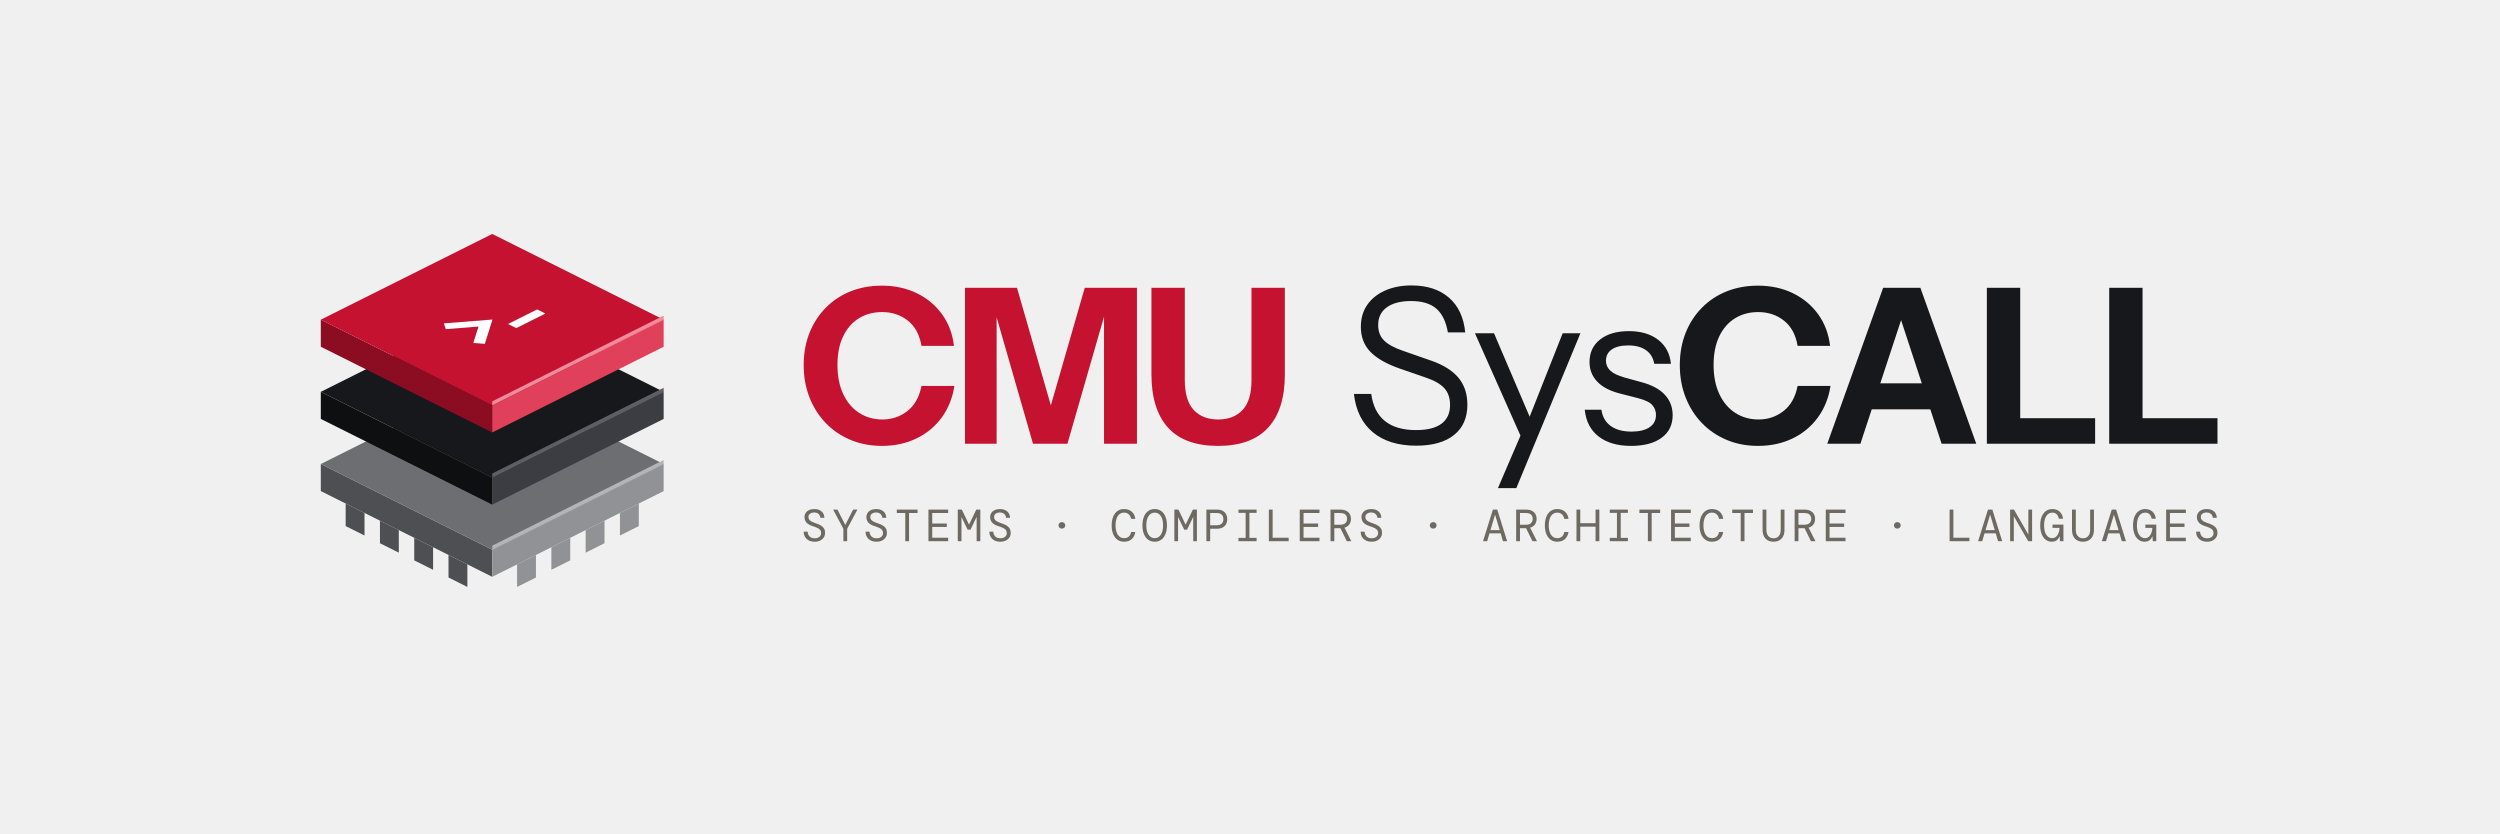
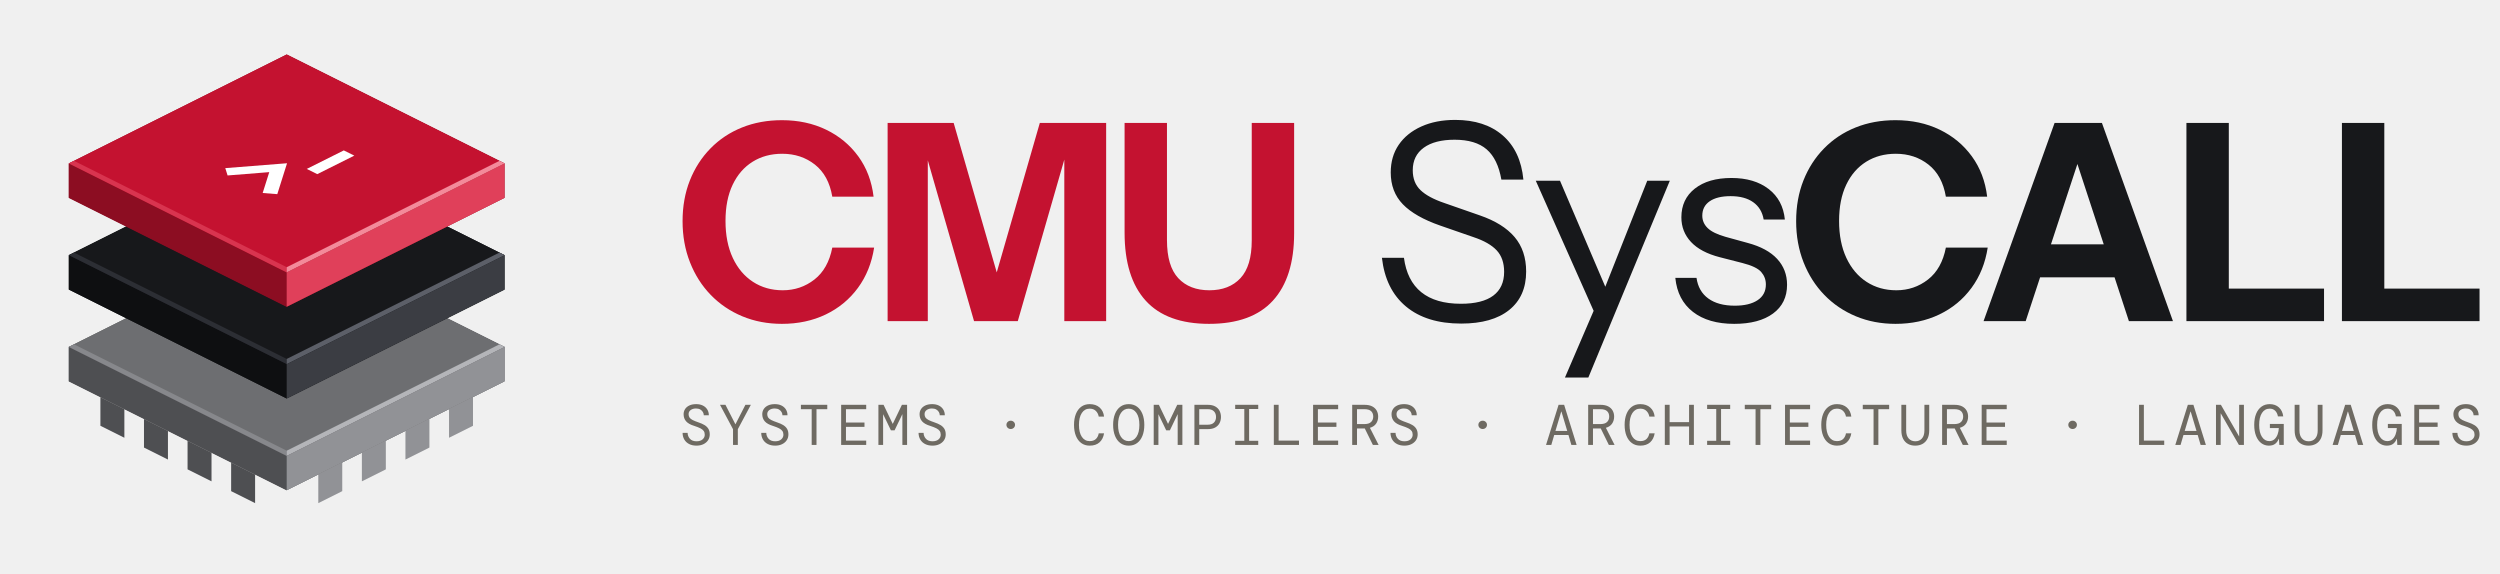
- <svg xmlns="http://www.w3.org/2000/svg" width="1500" height="500" viewBox="0 0 1500 500">
-   <g transform="translate(160.00 114.66) scale(1.0827)">
-     <g transform="translate(0 0) scale(2.5)">
-       <polygon points="17.51,69.255 21.69,71.345 21.69,76.345 17.51,74.255" fill="#4E4F52" />
-       <polygon points="82.49,69.255 78.31,71.345 78.31,76.345 82.49,74.255" fill="#919296" />
-       <polygon points="25.11,73.055 29.29,75.145 29.29,80.145 25.11,78.055" fill="#4E4F52" />
-       <polygon points="74.89,73.055 70.71,75.145 70.71,80.145 74.89,78.055" fill="#919296" />
-       <polygon points="32.71,76.855 36.89,78.945 36.89,83.945 32.71,81.855" fill="#4E4F52" />
-       <polygon points="67.29,76.855 63.11,78.945 63.11,83.945 67.29,81.855" fill="#919296" />
-       <polygon points="40.31,80.655 44.49,82.745 44.49,87.745 40.31,85.655" fill="#4E4F52" />
-       <polygon points="59.69,80.655 55.51,82.745 55.51,87.745 59.69,85.655" fill="#919296" />
-       <polygon points="12,60.5 50,79.5 50,85.5 12,66.5" fill="#4E4F52" />
-       <polygon points="88,60.5 50,79.5 50,85.5 88,66.5" fill="#919296" />
-       <polygon points="50,41.5 88,60.5 50,79.5 12,60.5" fill="#6D6E71" />
-       <polygon points="50,78.6 88,59.6 88,60.5 50,79.5" fill="#B4B5B9" />
-       <polygon points="12,44.5 50,63.5 50,69.5 12,50.5" fill="#0E0F11" />
-       <polygon points="88,44.5 50,63.5 50,69.5 88,50.5" fill="#3B3D43" />
-       <polygon points="50,25.5 88,44.5 50,63.5 12,44.5" fill="#17181B" />
-       <polygon points="50,62.6 88,43.6 88,44.5 50,63.5" fill="#5C5F68" />
-       <polygon points="12,28.5 50,47.5 50,53.5 12,34.5" fill="#8C0D22" />
-       <polygon points="88,28.5 50,47.5 50,53.5 88,34.5" fill="#E0405A" />
-       <polygon points="50,9.5 88,28.5 50,47.5 12,28.5" fill="#C41230" />
-       <polygon points="50,46.6 88,27.6 88,28.5 50,47.5" fill="#F38A9A" />
-       <g transform="translate(0 4.5)">
-         <polygon points="39.29,24.82 50.06,23.97 48.36,29.36 45.81,29.16 46.96,25.52 39.69,26.1" fill="#FFFFFF" />
-         <polygon points="53.5,24.96 59.96,21.73 61.79,22.64 55.33,25.87" fill="#FFFFFF" />
-       </g>
+ <svg xmlns="http://www.w3.org/2000/svg" width="1090" height="250" viewBox="0 0 1090 250">
+   <g transform="translate(0 0) scale(2.5)">
+     <polygon points="17.51,69.255 21.69,71.345 21.69,76.345 17.51,74.255" fill="#4E4F52" />
+     <polygon points="82.49,69.255 78.31,71.345 78.31,76.345 82.49,74.255" fill="#919296" />
+     <polygon points="25.11,73.055 29.29,75.145 29.29,80.145 25.11,78.055" fill="#4E4F52" />
+     <polygon points="74.89,73.055 70.71,75.145 70.71,80.145 74.89,78.055" fill="#919296" />
+     <polygon points="32.71,76.855 36.89,78.945 36.89,83.945 32.71,81.855" fill="#4E4F52" />
+     <polygon points="67.29,76.855 63.11,78.945 63.11,83.945 67.29,81.855" fill="#919296" />
+     <polygon points="40.31,80.655 44.49,82.745 44.49,87.745 40.31,85.655" fill="#4E4F52" />
+     <polygon points="59.69,80.655 55.51,82.745 55.51,87.745 59.69,85.655" fill="#919296" />
+     <polygon points="12,60.5 50,41.5 88,60.5 88,66.5 50,85.5 12,66.5" fill="#4E4F52" />
+     <polygon points="12,60.5 50,79.5 50,85.5 12,66.5" fill="#4E4F52" />
+     <polygon points="88,60.5 50,79.5 50,85.5 88,66.5" fill="#919296" />
+     <polygon points="50,41.5 88,60.5 50,79.5 12,60.5" fill="#6D6E71" />
+     <polygon points="50,78.6 12.9,60.05 12,60.5 50,79.5" fill="#87888C" />
+     <polygon points="50,78.6 87.1,60.05 88,60.5 50,79.5" fill="#B4B5B9" />
+     <polygon points="12,44.5 50,25.5 88,44.5 88,50.5 50,69.5 12,50.5" fill="#0E0F11" />
+     <polygon points="12,44.5 50,63.5 50,69.5 12,50.5" fill="#0E0F11" />
+     <polygon points="88,44.5 50,63.5 50,69.5 88,50.5" fill="#3B3D43" />
+     <polygon points="50,25.5 88,44.5 50,63.5 12,44.5" fill="#17181B" />
+     <polygon points="50,62.6 12.9,44.05 12,44.5 50,63.5" fill="#2C2E34" />
+     <polygon points="50,62.6 87.1,44.05 88,44.5 50,63.5" fill="#5C5F68" />
+     <polygon points="12,28.5 50,9.5 88,28.5 88,34.5 50,53.5 12,34.5" fill="#8C0D22" />
+     <polygon points="12,28.5 50,47.5 50,53.5 12,34.5" fill="#8C0D22" />
+     <polygon points="88,28.5 50,47.5 50,53.5 88,34.5" fill="#E0405A" />
+     <polygon points="50,9.5 88,28.5 50,47.5 12,28.5" fill="#C41230" />
+     <polygon points="50,46.6 12.9,28.05 12,28.5 50,47.5" fill="#D8344F" />
+     <polygon points="50,46.6 87.1,28.05 88,28.5 50,47.5" fill="#F38A9A" />
+     <g transform="translate(0 4.5)">
+       <polygon points="39.29,24.82 50.06,23.97 48.36,29.36 45.81,29.16 46.96,25.52 39.69,26.1" fill="#FFFFFF" />
+       <polygon points="53.5,24.96 59.96,21.73 61.79,22.64 55.33,25.87" fill="#FFFFFF" />
    </g>
-     <path fill="#C41230" d="M340.92 141.2Q331.56 141.2 323.64 137.9Q315.72 134.6 309.9 128.6Q304.08 122.6 300.84 114.38Q297.6 106.16 297.6 96.44Q297.6 86.72 300.78 78.68Q303.96 70.64 309.78 64.7Q315.6 58.76 323.52 55.58Q331.44 52.4 340.92 52.4Q351.6 52.4 360.18 56.54Q368.76 60.68 374.22 68.18Q379.68 75.68 380.88 85.76H362.88Q361.32 76.52 355.32 71.78Q349.32 67.04 341.04 67.04Q333.72 67.04 328.14 70.52Q322.56 74.0 319.44 80.54Q316.32 87.08 316.32 96.32Q316.32 105.68 319.5 112.46Q322.68 119.24 328.32 122.9Q333.96 126.56 341.28 126.56Q349.08 126.56 355.08 121.88Q361.08 117.2 362.88 107.96H381.12Q379.56 118.04 374.04 125.54Q368.52 133.04 360.0 137.12Q351.48 141.2 340.92 141.2Z M387.0 140.0V53.6H415.8L439.8 136.88H429.36L453.36 53.6H482.28V140.0H464.04V58.76H467.16L443.76 140.0H424.68L401.52 59.48H404.52V140.0Z M527.16 141.2Q508.68 141.2 499.5 131.06Q490.32 120.92 490.32 101.48V53.6H508.8V104.72Q508.8 116.0 513.72 121.28Q518.64 126.56 527.28 126.56Q535.92 126.56 540.84 121.28Q545.76 116.0 545.76 104.84V53.6H564.24V101.72Q564.24 120.92 555.0 131.06Q545.76 141.2 527.16 141.2Z" />
-     <path fill="#17181B" d="M637.08 141.08Q621.96 141.08 613.02 133.64Q604.08 126.2 602.52 112.4H612.12Q613.44 122.36 619.68 127.4Q625.92 132.44 636.96 132.44Q646.32 132.44 651.06 128.9Q655.8 125.36 655.8 118.52Q655.8 112.64 652.56 109.16Q649.32 105.68 642.48 103.4L627.96 98.36Q616.92 94.52 611.64 89.06Q606.36 83.6 606.36 75.2Q606.36 68.24 609.84 63.14Q613.32 58.04 619.68 55.16Q626.04 52.28 634.44 52.28Q647.4 52.28 655.2 59.06Q663.0 65.84 664.2 78.32H654.6Q653.04 69.32 648.18 65.12Q643.32 60.92 634.2 60.92Q625.56 60.92 620.76 64.4Q615.96 67.88 615.96 74.24Q615.96 79.64 619.32 82.88Q622.68 86.12 629.76 88.52L645.24 93.92Q655.32 97.4 660.36 103.34Q665.4 109.28 665.4 118.4Q665.4 129.2 658.02 135.14Q650.64 141.08 637.08 141.08Z M682.32 164.6 696.0 132.8 698.16 129.44 718.2 78.8H728.04L692.52 164.6ZM697.08 140.6 669.6 78.8H680.16L703.8 134.12Z M756.12 141.2Q744.84 141.2 738.12 135.98Q731.4 130.76 730.44 121.16H739.68Q740.52 127.04 744.84 130.16Q749.16 133.28 756.36 133.28Q762.72 133.28 766.32 130.88Q769.92 128.48 769.92 124.04Q769.92 120.92 767.88 118.58Q765.84 116.24 759.72 114.68L749.88 112.16Q741.48 110.0 737.28 105.5Q733.08 101.0 733.08 94.76Q733.08 86.84 738.96 82.22Q744.84 77.6 754.92 77.6Q764.88 77.6 771.12 82.4Q777.36 87.2 778.2 95.72H768.96Q768.12 90.8 764.4 88.16Q760.68 85.52 754.56 85.52Q748.68 85.52 745.44 87.74Q742.2 89.96 742.2 94.04Q742.2 97.16 744.54 99.44Q746.88 101.72 752.4 103.28L762.0 105.92Q770.52 108.2 774.84 112.88Q779.16 117.56 779.16 124.16Q779.16 132.2 773.04 136.7Q766.92 141.2 756.12 141.2Z" />
-     <path fill="#17181B" d="M826.44 141.2Q817.08 141.2 809.16 137.9Q801.24 134.6 795.42 128.6Q789.6 122.6 786.36 114.38Q783.12 106.16 783.12 96.44Q783.12 86.72 786.3 78.68Q789.48 70.64 795.3 64.7Q801.12 58.76 809.04 55.58Q816.96 52.4 826.44 52.4Q837.12 52.4 845.7 56.54Q854.28 60.68 859.74 68.18Q865.2 75.68 866.4 85.76H848.4Q846.84 76.52 840.84 71.78Q834.84 67.04 826.56 67.04Q819.24 67.04 813.66 70.52Q808.08 74.0 804.96 80.54Q801.84 87.08 801.84 96.32Q801.84 105.68 805.02 112.46Q808.2 119.24 813.84 122.9Q819.48 126.56 826.8 126.56Q834.6 126.56 840.6 121.88Q846.6 117.2 848.4 107.96H866.64Q865.08 118.04 859.56 125.54Q854.04 133.04 845.52 137.12Q837.0 141.2 826.44 141.2Z M864.84 140.0 895.8 53.6H911.64L883.2 140.0ZM928.2 140.0 899.88 53.6H916.44L947.4 140.0ZM881.16 106.52H929.64V120.92H881.16Z M953.28 140.0V53.6H971.76V140.0ZM961.92 140.0V125.84H1013.28V140.0Z M1021.08 140.0V53.6H1039.56V140.0ZM1029.72 140.0V125.84H1081.08V140.0Z" />
-     <path fill="#6E6A62" d="M303.675 194.3Q301.825 194.3 300.462 193.6Q299.1 192.9 298.363 191.65Q297.625 190.4 297.6 188.725H299.8Q299.825 190.225 300.812 191.312Q301.8 192.4 303.675 192.4Q305.4 192.4 306.337 191.562Q307.275 190.725 307.275 189.55Q307.275 188.575 306.825 187.912Q306.375 187.25 305.363 186.738Q304.35 186.225 302.65 185.675Q300.25 184.95 299.15 183.7Q298.05 182.45 298.05 180.6Q298.05 179.35 298.7 178.35Q299.35 177.35 300.575 176.775Q301.8 176.2 303.55 176.2Q305.2 176.2 306.438 176.812Q307.675 177.425 308.363 178.525Q309.05 179.625 309.05 181.05H306.85Q306.85 180.35 306.475 179.675Q306.1 179.0 305.35 178.55Q304.6 178.1 303.45 178.1Q302.075 178.1 301.15 178.762Q300.225 179.425 300.225 180.575Q300.225 181.45 300.638 182.05Q301.05 182.65 302.0 183.137Q302.95 183.625 304.575 184.175Q306.1 184.675 307.188 185.338Q308.275 186.0 308.862 186.975Q309.45 187.95 309.45 189.4Q309.45 190.825 308.725 191.925Q308.0 193.025 306.7 193.663Q305.4 194.3 303.675 194.3Z M319.597 194.0V187.125L313.922 176.5H316.297L320.647 185.0L324.997 176.5H327.372L321.697 187.125V194.0Z M337.97 194.3Q336.12 194.3 334.757 193.6Q333.395 192.9 332.657 191.65Q331.92 190.4 331.895 188.725H334.095Q334.12 190.225 335.107 191.312Q336.095 192.4 337.97 192.4Q339.695 192.4 340.632 191.562Q341.57 190.725 341.57 189.55Q341.57 188.575 341.12 187.912Q340.67 187.25 339.657 186.738Q338.645 186.225 336.945 185.675Q334.545 184.95 333.445 183.7Q332.345 182.45 332.345 180.6Q332.345 179.35 332.995 178.35Q333.645 177.35 334.87 176.775Q336.095 176.2 337.845 176.2Q339.495 176.2 340.732 176.812Q341.97 177.425 342.657 178.525Q343.345 179.625 343.345 181.05H341.145Q341.145 180.35 340.77 179.675Q340.395 179.0 339.645 178.55Q338.895 178.1 337.745 178.1Q336.37 178.1 335.445 178.762Q334.52 179.425 334.52 180.575Q334.52 181.45 334.932 182.05Q335.345 182.65 336.295 183.137Q337.245 183.625 338.87 184.175Q340.395 184.675 341.482 185.338Q342.57 186.0 343.157 186.975Q343.745 187.95 343.745 189.4Q343.745 190.825 343.02 191.925Q342.295 193.025 340.995 193.663Q339.695 194.3 337.97 194.3Z M353.892 194.0V178.4H349.192V176.5H360.692V178.4H355.992V194.0Z M366.739 194.0V176.5H377.664V178.4H368.839V184.225H376.914V186.125H368.839V192.1H377.664V194.0Z M382.987 194.0V176.5H385.237L389.237 184.825L393.237 176.5H395.487V194.0H393.437V180.55L390.037 187.625H388.437L385.037 180.575V194.0Z M406.559 194.3Q404.709 194.3 403.346 193.6Q401.984 192.9 401.247 191.65Q400.509 190.4 400.484 188.725H402.684Q402.709 190.225 403.697 191.312Q404.684 192.4 406.559 192.4Q408.284 192.4 409.221 191.562Q410.159 190.725 410.159 189.55Q410.159 188.575 409.709 187.912Q409.259 187.25 408.247 186.738Q407.234 186.225 405.534 185.675Q403.134 184.95 402.034 183.7Q400.934 182.45 400.934 180.6Q400.934 179.35 401.584 178.35Q402.234 177.35 403.459 176.775Q404.684 176.2 406.434 176.2Q408.084 176.2 409.322 176.812Q410.559 177.425 411.247 178.525Q411.934 179.625 411.934 181.05H409.734Q409.734 180.35 409.359 179.675Q408.984 179.0 408.234 178.55Q407.484 178.1 406.334 178.1Q404.959 178.1 404.034 178.762Q403.109 179.425 403.109 180.575Q403.109 181.45 403.522 182.05Q403.934 182.65 404.884 183.137Q405.834 183.625 407.459 184.175Q408.984 184.675 410.072 185.338Q411.159 186.0 411.746 186.975Q412.334 187.95 412.334 189.4Q412.334 190.825 411.609 191.925Q410.884 193.025 409.584 193.663Q408.284 194.3 406.559 194.3Z M440.679 187.05Q439.904 187.05 439.354 186.525Q438.804 186.0 438.804 185.225Q438.804 184.475 439.354 183.95Q439.904 183.425 440.679 183.425Q441.454 183.425 442.004 183.95Q442.554 184.475 442.554 185.225Q442.554 186.0 442.004 186.525Q441.454 187.05 440.679 187.05Z M475.098 194.3Q472.973 194.3 471.436 193.175Q469.898 192.05 469.086 190.025Q468.273 188.0 468.273 185.25Q468.273 182.525 469.086 180.488Q469.898 178.45 471.436 177.325Q472.973 176.2 475.098 176.2Q477.798 176.2 479.448 177.688Q481.098 179.175 481.373 181.65H479.048Q478.798 180.175 477.798 179.175Q476.798 178.175 475.098 178.175Q472.923 178.175 471.673 180.062Q470.423 181.95 470.423 185.25Q470.423 188.575 471.673 190.45Q472.923 192.325 475.098 192.325Q476.873 192.325 477.836 191.375Q478.798 190.425 479.048 188.925H481.373Q480.973 191.425 479.386 192.863Q477.798 194.3 475.098 194.3Z M492.121 194.3Q489.996 194.3 488.471 193.175Q486.946 192.05 486.133 190.012Q485.321 187.975 485.321 185.25Q485.321 182.525 486.133 180.488Q486.946 178.45 488.471 177.325Q489.996 176.2 492.121 176.2Q494.246 176.2 495.771 177.325Q497.296 178.45 498.108 180.488Q498.921 182.525 498.921 185.25Q498.921 187.975 498.108 190.012Q497.296 192.05 495.771 193.175Q494.246 194.3 492.121 194.3ZM492.121 192.325Q494.196 192.325 495.483 190.475Q496.771 188.625 496.771 185.25Q496.771 181.875 495.483 180.025Q494.196 178.175 492.121 178.175Q490.021 178.175 488.746 180.025Q487.471 181.875 487.471 185.25Q487.471 188.625 488.746 190.475Q490.021 192.325 492.121 192.325Z M503.018 194.0V176.5H505.268L509.268 184.825L513.268 176.5H515.518V194.0H513.468V180.55L510.068 187.625H508.468L505.068 180.575V194.0Z M520.765 194.0V176.5H526.59Q528.59 176.5 529.865 177.225Q531.14 177.95 531.74 179.15Q532.34 180.35 532.34 181.8Q532.34 183.25 531.74 184.45Q531.14 185.65 529.865 186.375Q528.59 187.1 526.59 187.1H522.865V194.0ZM522.865 185.175H526.54Q528.39 185.175 529.29 184.238Q530.19 183.3 530.19 181.8Q530.19 180.3 529.29 179.35Q528.39 178.4 526.54 178.4H522.865Z M538.538 194.0V192.175H542.513V178.325H538.538V176.5H548.588V178.325H544.613V192.175H548.588V194.0Z M555.385 194.0V176.5H557.485V192.1H566.36V194.0Z M572.507 194.0V176.5H583.432V178.4H574.607V184.225H582.682V186.125H574.607V192.1H583.432V194.0Z M589.555 194.0V176.5H594.93Q596.955 176.5 598.267 177.175Q599.58 177.85 600.23 179.012Q600.88 180.175 600.88 181.65Q600.88 183.375 599.992 184.688Q599.105 186.0 597.28 186.525L601.08 194.0H598.58L595.055 186.825H594.93H591.655V194.0ZM591.655 184.9H594.855Q596.855 184.9 597.792 183.988Q598.73 183.075 598.73 181.65Q598.73 180.15 597.817 179.275Q596.905 178.4 594.83 178.4H591.655Z M612.327 194.3Q610.477 194.3 609.115 193.6Q607.752 192.9 607.014 191.65Q606.277 190.4 606.252 188.725H608.452Q608.477 190.225 609.465 191.312Q610.452 192.4 612.327 192.4Q614.052 192.4 614.99 191.562Q615.927 190.725 615.927 189.55Q615.927 188.575 615.477 187.912Q615.027 187.25 614.014 186.738Q613.002 186.225 611.302 185.675Q608.902 184.95 607.802 183.7Q606.702 182.45 606.702 180.6Q606.702 179.35 607.352 178.35Q608.002 177.35 609.227 176.775Q610.452 176.2 612.202 176.2Q613.852 176.2 615.09 176.812Q616.327 177.425 617.014 178.525Q617.702 179.625 617.702 181.05H615.502Q615.502 180.35 615.127 179.675Q614.752 179.0 614.002 178.55Q613.252 178.1 612.102 178.1Q610.727 178.1 609.802 178.762Q608.877 179.425 608.877 180.575Q608.877 181.45 609.29 182.05Q609.702 182.65 610.652 183.137Q611.602 183.625 613.227 184.175Q614.752 184.675 615.84 185.338Q616.927 186.0 617.514 186.975Q618.102 187.95 618.102 189.4Q618.102 190.825 617.377 191.925Q616.652 193.025 615.352 193.663Q614.052 194.3 612.327 194.3Z M646.447 187.05Q645.672 187.05 645.122 186.525Q644.572 186.0 644.572 185.225Q644.572 184.475 645.122 183.95Q645.672 183.425 646.447 183.425Q647.222 183.425 647.772 183.95Q648.322 184.475 648.322 185.225Q648.322 186.0 647.772 186.525Q647.222 187.05 646.447 187.05Z M674.066 194.0 679.541 176.5H681.966L687.416 194.0H685.116L683.841 189.65H677.641L676.366 194.0ZM680.691 179.45 678.166 187.9H683.316L680.791 179.45Z M692.439 194.0V176.5H697.814Q699.839 176.5 701.151 177.175Q702.464 177.85 703.114 179.012Q703.764 180.175 703.764 181.65Q703.764 183.375 702.876 184.688Q701.989 186.0 700.164 186.525L703.964 194.0H701.464L697.939 186.825H697.814H694.539V194.0ZM694.539 184.9H697.739Q699.739 184.9 700.676 183.988Q701.614 183.075 701.614 181.65Q701.614 180.15 700.701 179.275Q699.789 178.4 697.714 178.4H694.539Z M715.161 194.3Q713.036 194.3 711.499 193.175Q709.961 192.05 709.149 190.025Q708.336 188.0 708.336 185.25Q708.336 182.525 709.149 180.488Q709.961 178.45 711.499 177.325Q713.036 176.2 715.161 176.2Q717.861 176.2 719.511 177.688Q721.161 179.175 721.436 181.65H719.111Q718.861 180.175 717.861 179.175Q716.861 178.175 715.161 178.175Q712.986 178.175 711.736 180.062Q710.486 181.95 710.486 185.25Q710.486 188.575 711.736 190.45Q712.986 192.325 715.161 192.325Q716.936 192.325 717.899 191.375Q718.861 190.425 719.111 188.925H721.436Q721.036 191.425 719.449 192.863Q717.861 194.3 715.161 194.3Z M725.858 194.0V176.5H727.958V184.05H736.433V176.5H738.533V194.0H736.433V185.95H727.958V194.0Z M744.306 194.0V192.175H748.281V178.325H744.306V176.5H754.356V178.325H750.381V192.175H754.356V194.0Z M765.428 194.0V178.4H760.728V176.5H772.228V178.4H767.528V194.0Z M778.275 194.0V176.5H789.2V178.4H780.375V184.225H788.45V186.125H780.375V192.1H789.2V194.0Z M800.898 194.3Q798.773 194.3 797.235 193.175Q795.698 192.05 794.885 190.025Q794.073 188.0 794.073 185.25Q794.073 182.525 794.885 180.488Q795.698 178.45 797.235 177.325Q798.773 176.2 800.898 176.2Q803.598 176.2 805.248 177.688Q806.898 179.175 807.173 181.65H804.848Q804.598 180.175 803.598 179.175Q802.598 178.175 800.898 178.175Q798.723 178.175 797.473 180.062Q796.223 181.95 796.223 185.25Q796.223 188.575 797.473 190.45Q798.723 192.325 800.898 192.325Q802.673 192.325 803.635 191.375Q804.598 190.425 804.848 188.925H807.173Q806.773 191.425 805.185 192.863Q803.598 194.3 800.898 194.3Z M816.87 194.0V178.4H812.17V176.5H823.67V178.4H818.97V194.0Z M835.042 194.3Q833.292 194.3 831.93 193.575Q830.567 192.85 829.78 191.363Q828.992 189.875 828.992 187.625V176.5H831.092V187.7Q831.092 189.95 832.192 191.175Q833.292 192.4 835.092 192.4Q836.892 192.4 837.967 191.175Q839.042 189.95 839.042 187.7V176.5H841.142V187.625Q841.142 189.875 840.342 191.363Q839.542 192.85 838.167 193.575Q836.792 194.3 835.042 194.3Z M846.765 194.0V176.5H852.14Q854.165 176.5 855.477 177.175Q856.79 177.85 857.44 179.012Q858.09 180.175 858.09 181.65Q858.09 183.375 857.202 184.688Q856.315 186.0 854.49 186.525L858.29 194.0H855.79L852.265 186.825H852.14H848.865V194.0ZM848.865 184.9H852.065Q854.065 184.9 855.002 183.988Q855.94 183.075 855.94 181.65Q855.94 180.15 855.027 179.275Q854.115 178.4 852.04 178.4H848.865Z M864.012 194.0V176.5H874.937V178.4H866.112V184.225H874.187V186.125H866.112V192.1H874.937V194.0Z M903.657 187.05Q902.882 187.05 902.332 186.525Q901.782 186.0 901.782 185.225Q901.782 184.475 902.332 183.95Q902.882 183.425 903.657 183.425Q904.432 183.425 904.982 183.95Q905.532 184.475 905.532 185.225Q905.532 186.0 904.982 186.525Q904.432 187.05 903.657 187.05Z M932.626 194.0V176.5H934.726V192.1H943.601V194.0Z M948.424 194.0 953.899 176.5H956.324L961.774 194.0H959.474L958.199 189.65H951.999L950.724 194.0ZM955.049 179.45 952.524 187.9H957.674L955.149 179.45Z M966.171 194.0V176.5H968.321L976.271 190.325V176.5H978.346V194.0H976.171L968.221 180.175V194.0Z M989.218 194.3Q987.368 194.3 985.918 193.213Q984.468 192.125 983.656 190.1Q982.843 188.075 982.843 185.25Q982.843 182.45 983.668 180.425Q984.493 178.4 986.006 177.3Q987.518 176.2 989.593 176.2Q992.068 176.2 993.631 177.65Q995.193 179.1 995.493 181.55H993.168Q992.918 180.05 992.006 179.113Q991.093 178.175 989.593 178.175Q987.443 178.175 986.218 180.05Q984.993 181.925 984.993 185.25Q984.993 188.625 986.218 190.475Q987.443 192.325 989.393 192.325Q990.793 192.325 991.693 191.488Q992.593 190.65 993.056 189.338Q993.518 188.025 993.568 186.625H989.668V184.825H995.718V194.0H993.793L993.618 191.35H993.518Q992.993 192.7 991.981 193.5Q990.968 194.3 989.218 194.3Z M1006.516 194.3Q1004.766 194.3 1003.403 193.575Q1002.041 192.85 1001.253 191.363Q1000.466 189.875 1000.466 187.625V176.5H1002.566V187.7Q1002.566 189.95 1003.666 191.175Q1004.766 192.4 1006.566 192.4Q1008.366 192.4 1009.441 191.175Q1010.516 189.95 1010.516 187.7V176.5H1012.616V187.625Q1012.616 189.875 1011.816 191.363Q1011.016 192.85 1009.641 193.575Q1008.266 194.3 1006.516 194.3Z M1017.013 194.0 1022.488 176.5H1024.913L1030.363 194.0H1028.063L1026.788 189.65H1020.588L1019.313 194.0ZM1023.638 179.45 1021.113 187.9H1026.263L1023.738 179.45Z M1040.66 194.3Q1038.81 194.3 1037.36 193.213Q1035.91 192.125 1035.098 190.1Q1034.285 188.075 1034.285 185.25Q1034.285 182.45 1035.11 180.425Q1035.935 178.4 1037.448 177.3Q1038.96 176.2 1041.035 176.2Q1043.51 176.2 1045.073 177.65Q1046.635 179.1 1046.935 181.55H1044.61Q1044.36 180.05 1043.448 179.113Q1042.535 178.175 1041.035 178.175Q1038.885 178.175 1037.66 180.05Q1036.435 181.925 1036.435 185.25Q1036.435 188.625 1037.66 190.475Q1038.885 192.325 1040.835 192.325Q1042.235 192.325 1043.135 191.488Q1044.035 190.65 1044.498 189.338Q1044.96 188.025 1045.01 186.625H1041.11V184.825H1047.16V194.0H1045.235L1045.06 191.35H1044.96Q1044.435 192.7 1043.423 193.5Q1042.41 194.3 1040.66 194.3Z M1052.633 194.0V176.5H1063.558V178.4H1054.733V184.225H1062.808V186.125H1054.733V192.1H1063.558V194.0Z M1075.305 194.3Q1073.455 194.3 1072.093 193.6Q1070.73 192.9 1069.993 191.65Q1069.255 190.4 1069.23 188.725H1071.43Q1071.455 190.225 1072.443 191.312Q1073.43 192.4 1075.305 192.4Q1077.03 192.4 1077.968 191.562Q1078.905 190.725 1078.905 189.55Q1078.905 188.575 1078.455 187.912Q1078.005 187.25 1076.993 186.738Q1075.98 186.225 1074.28 185.675Q1071.88 184.95 1070.78 183.7Q1069.68 182.45 1069.68 180.6Q1069.68 179.35 1070.33 178.35Q1070.98 177.35 1072.205 176.775Q1073.43 176.2 1075.18 176.2Q1076.83 176.2 1078.068 176.812Q1079.305 177.425 1079.993 178.525Q1080.68 179.625 1080.68 181.05H1078.48Q1078.48 180.35 1078.105 179.675Q1077.73 179.0 1076.98 178.55Q1076.23 178.1 1075.08 178.1Q1073.705 178.1 1072.78 178.762Q1071.855 179.425 1071.855 180.575Q1071.855 181.45 1072.267 182.05Q1072.68 182.65 1073.63 183.137Q1074.58 183.625 1076.205 184.175Q1077.73 184.675 1078.818 185.338Q1079.905 186.0 1080.493 186.975Q1081.08 187.95 1081.08 189.4Q1081.08 190.825 1080.355 191.925Q1079.63 193.025 1078.33 193.663Q1077.03 194.3 1075.305 194.3Z" />
  </g>
+   <path fill="#C41230" d="M340.92 141.2Q331.56 141.2 323.64 137.9Q315.72 134.6 309.9 128.6Q304.08 122.6 300.84 114.38Q297.6 106.16 297.6 96.44Q297.6 86.72 300.78 78.68Q303.96 70.64 309.78 64.7Q315.6 58.76 323.52 55.58Q331.44 52.4 340.92 52.4Q351.6 52.4 360.18 56.54Q368.76 60.68 374.22 68.18Q379.68 75.68 380.88 85.76H362.88Q361.32 76.52 355.32 71.78Q349.32 67.04 341.04 67.04Q333.72 67.04 328.14 70.52Q322.56 74.0 319.44 80.54Q316.32 87.08 316.32 96.32Q316.32 105.68 319.5 112.46Q322.68 119.24 328.32 122.9Q333.96 126.56 341.28 126.56Q349.08 126.56 355.08 121.88Q361.08 117.2 362.88 107.96H381.12Q379.56 118.04 374.04 125.54Q368.52 133.04 360.0 137.12Q351.48 141.2 340.92 141.2Z M387.0 140.0V53.6H415.8L439.8 136.88H429.36L453.36 53.6H482.28V140.0H464.04V58.76H467.16L443.76 140.0H424.68L401.52 59.48H404.52V140.0Z M527.16 141.2Q508.68 141.2 499.5 131.06Q490.32 120.92 490.32 101.48V53.6H508.8V104.72Q508.8 116.0 513.72 121.28Q518.64 126.56 527.28 126.56Q535.92 126.56 540.84 121.28Q545.76 116.0 545.76 104.84V53.6H564.24V101.72Q564.24 120.92 555.0 131.06Q545.76 141.2 527.16 141.2Z" />
+   <path fill="#17181B" d="M637.08 141.08Q621.96 141.08 613.02 133.64Q604.08 126.2 602.52 112.4H612.12Q613.44 122.36 619.68 127.4Q625.92 132.44 636.96 132.44Q646.32 132.44 651.06 128.9Q655.8 125.36 655.8 118.52Q655.8 112.64 652.56 109.16Q649.32 105.68 642.48 103.4L627.96 98.36Q616.92 94.52 611.64 89.06Q606.36 83.6 606.36 75.2Q606.36 68.24 609.84 63.14Q613.32 58.04 619.68 55.16Q626.04 52.28 634.44 52.28Q647.4 52.28 655.2 59.06Q663.0 65.84 664.2 78.32H654.6Q653.04 69.32 648.18 65.12Q643.32 60.92 634.2 60.92Q625.56 60.92 620.76 64.4Q615.96 67.88 615.96 74.24Q615.96 79.64 619.32 82.88Q622.68 86.12 629.76 88.52L645.24 93.92Q655.32 97.4 660.36 103.34Q665.4 109.28 665.4 118.4Q665.4 129.2 658.02 135.14Q650.64 141.08 637.08 141.08Z M682.32 164.6 696.0 132.8 698.16 129.44 718.2 78.8H728.04L692.52 164.6ZM697.08 140.6 669.6 78.8H680.16L703.8 134.12Z M756.12 141.2Q744.84 141.2 738.12 135.98Q731.4 130.76 730.44 121.16H739.68Q740.52 127.04 744.84 130.16Q749.16 133.28 756.36 133.28Q762.72 133.28 766.32 130.88Q769.92 128.48 769.92 124.04Q769.92 120.92 767.88 118.58Q765.84 116.24 759.72 114.68L749.88 112.16Q741.48 110.0 737.28 105.5Q733.08 101.0 733.08 94.76Q733.08 86.84 738.96 82.22Q744.84 77.6 754.92 77.6Q764.88 77.6 771.12 82.4Q777.36 87.2 778.2 95.72H768.96Q768.12 90.8 764.4 88.16Q760.68 85.52 754.56 85.52Q748.68 85.52 745.44 87.74Q742.2 89.96 742.2 94.04Q742.2 97.16 744.54 99.44Q746.88 101.72 752.4 103.28L762.0 105.92Q770.52 108.2 774.84 112.88Q779.16 117.56 779.16 124.16Q779.16 132.2 773.04 136.7Q766.92 141.2 756.12 141.2Z" />
+   <path fill="#17181B" d="M826.44 141.2Q817.08 141.2 809.16 137.9Q801.24 134.6 795.42 128.6Q789.6 122.6 786.36 114.38Q783.12 106.16 783.12 96.44Q783.12 86.72 786.3 78.68Q789.48 70.64 795.3 64.7Q801.12 58.76 809.04 55.58Q816.96 52.4 826.44 52.4Q837.12 52.4 845.7 56.54Q854.28 60.68 859.74 68.18Q865.2 75.68 866.4 85.76H848.4Q846.84 76.52 840.84 71.78Q834.84 67.04 826.56 67.04Q819.24 67.04 813.66 70.52Q808.08 74.0 804.96 80.54Q801.84 87.08 801.84 96.32Q801.84 105.68 805.02 112.46Q808.2 119.24 813.84 122.9Q819.48 126.56 826.8 126.56Q834.6 126.56 840.6 121.88Q846.6 117.2 848.4 107.96H866.64Q865.08 118.04 859.56 125.54Q854.04 133.04 845.52 137.12Q837.0 141.2 826.44 141.2Z M864.84 140.0 895.8 53.6H911.64L883.2 140.0ZM928.2 140.0 899.88 53.6H916.44L947.4 140.0ZM881.16 106.52H929.64V120.92H881.16Z M953.28 140.0V53.6H971.76V140.0ZM961.92 140.0V125.84H1013.28V140.0Z M1021.08 140.0V53.6H1039.56V140.0ZM1029.72 140.0V125.84H1081.08V140.0Z" />
+   <path fill="#6E6A62" d="M303.675 194.3Q301.825 194.3 300.462 193.6Q299.1 192.9 298.363 191.65Q297.625 190.4 297.6 188.725H299.8Q299.825 190.225 300.812 191.312Q301.8 192.4 303.675 192.4Q305.4 192.4 306.337 191.562Q307.275 190.725 307.275 189.55Q307.275 188.575 306.825 187.912Q306.375 187.25 305.363 186.738Q304.35 186.225 302.65 185.675Q300.25 184.95 299.15 183.7Q298.05 182.45 298.05 180.6Q298.05 179.35 298.7 178.35Q299.35 177.35 300.575 176.775Q301.8 176.2 303.55 176.2Q305.2 176.2 306.438 176.812Q307.675 177.425 308.363 178.525Q309.05 179.625 309.05 181.05H306.85Q306.85 180.35 306.475 179.675Q306.1 179.0 305.35 178.55Q304.6 178.1 303.45 178.1Q302.075 178.1 301.15 178.762Q300.225 179.425 300.225 180.575Q300.225 181.45 300.638 182.05Q301.05 182.65 302.0 183.137Q302.95 183.625 304.575 184.175Q306.1 184.675 307.188 185.338Q308.275 186.0 308.862 186.975Q309.45 187.95 309.45 189.4Q309.45 190.825 308.725 191.925Q308.0 193.025 306.7 193.663Q305.4 194.3 303.675 194.3Z M319.597 194.0V187.125L313.922 176.5H316.297L320.647 185.0L324.997 176.5H327.372L321.697 187.125V194.0Z M337.97 194.3Q336.12 194.3 334.757 193.6Q333.395 192.9 332.657 191.65Q331.92 190.4 331.895 188.725H334.095Q334.12 190.225 335.107 191.312Q336.095 192.4 337.97 192.4Q339.695 192.4 340.632 191.562Q341.57 190.725 341.57 189.55Q341.57 188.575 341.12 187.912Q340.67 187.25 339.657 186.738Q338.645 186.225 336.945 185.675Q334.545 184.95 333.445 183.7Q332.345 182.45 332.345 180.6Q332.345 179.35 332.995 178.35Q333.645 177.35 334.87 176.775Q336.095 176.2 337.845 176.2Q339.495 176.2 340.732 176.812Q341.97 177.425 342.657 178.525Q343.345 179.625 343.345 181.05H341.145Q341.145 180.35 340.77 179.675Q340.395 179.0 339.645 178.55Q338.895 178.1 337.745 178.1Q336.37 178.1 335.445 178.762Q334.52 179.425 334.52 180.575Q334.52 181.45 334.932 182.05Q335.345 182.65 336.295 183.137Q337.245 183.625 338.87 184.175Q340.395 184.675 341.482 185.338Q342.57 186.0 343.157 186.975Q343.745 187.95 343.745 189.4Q343.745 190.825 343.02 191.925Q342.295 193.025 340.995 193.663Q339.695 194.3 337.97 194.3Z M353.892 194.0V178.4H349.192V176.5H360.692V178.4H355.992V194.0Z M366.739 194.0V176.5H377.664V178.4H368.839V184.225H376.914V186.125H368.839V192.1H377.664V194.0Z M382.987 194.0V176.5H385.237L389.237 184.825L393.237 176.5H395.487V194.0H393.437V180.55L390.037 187.625H388.437L385.037 180.575V194.0Z M406.559 194.3Q404.709 194.3 403.346 193.6Q401.984 192.9 401.247 191.65Q400.509 190.4 400.484 188.725H402.684Q402.709 190.225 403.697 191.312Q404.684 192.4 406.559 192.4Q408.284 192.4 409.221 191.562Q410.159 190.725 410.159 189.55Q410.159 188.575 409.709 187.912Q409.259 187.25 408.247 186.738Q407.234 186.225 405.534 185.675Q403.134 184.95 402.034 183.7Q400.934 182.45 400.934 180.6Q400.934 179.35 401.584 178.35Q402.234 177.35 403.459 176.775Q404.684 176.2 406.434 176.2Q408.084 176.2 409.322 176.812Q410.559 177.425 411.247 178.525Q411.934 179.625 411.934 181.05H409.734Q409.734 180.35 409.359 179.675Q408.984 179.0 408.234 178.55Q407.484 178.1 406.334 178.1Q404.959 178.1 404.034 178.762Q403.109 179.425 403.109 180.575Q403.109 181.45 403.522 182.05Q403.934 182.65 404.884 183.137Q405.834 183.625 407.459 184.175Q408.984 184.675 410.072 185.338Q411.159 186.0 411.746 186.975Q412.334 187.95 412.334 189.4Q412.334 190.825 411.609 191.925Q410.884 193.025 409.584 193.663Q408.284 194.3 406.559 194.3Z M440.679 187.05Q439.904 187.05 439.354 186.525Q438.804 186.0 438.804 185.225Q438.804 184.475 439.354 183.95Q439.904 183.425 440.679 183.425Q441.454 183.425 442.004 183.95Q442.554 184.475 442.554 185.225Q442.554 186.0 442.004 186.525Q441.454 187.05 440.679 187.05Z M475.098 194.3Q472.973 194.3 471.436 193.175Q469.898 192.05 469.086 190.025Q468.273 188.0 468.273 185.25Q468.273 182.525 469.086 180.488Q469.898 178.45 471.436 177.325Q472.973 176.2 475.098 176.2Q477.798 176.2 479.448 177.688Q481.098 179.175 481.373 181.65H479.048Q478.798 180.175 477.798 179.175Q476.798 178.175 475.098 178.175Q472.923 178.175 471.673 180.062Q470.423 181.95 470.423 185.25Q470.423 188.575 471.673 190.45Q472.923 192.325 475.098 192.325Q476.873 192.325 477.836 191.375Q478.798 190.425 479.048 188.925H481.373Q480.973 191.425 479.386 192.863Q477.798 194.3 475.098 194.3Z M492.121 194.3Q489.996 194.3 488.471 193.175Q486.946 192.05 486.133 190.012Q485.321 187.975 485.321 185.25Q485.321 182.525 486.133 180.488Q486.946 178.45 488.471 177.325Q489.996 176.2 492.121 176.2Q494.246 176.2 495.771 177.325Q497.296 178.45 498.108 180.488Q498.921 182.525 498.921 185.25Q498.921 187.975 498.108 190.012Q497.296 192.05 495.771 193.175Q494.246 194.3 492.121 194.3ZM492.121 192.325Q494.196 192.325 495.483 190.475Q496.771 188.625 496.771 185.25Q496.771 181.875 495.483 180.025Q494.196 178.175 492.121 178.175Q490.021 178.175 488.746 180.025Q487.471 181.875 487.471 185.25Q487.471 188.625 488.746 190.475Q490.021 192.325 492.121 192.325Z M503.018 194.0V176.5H505.268L509.268 184.825L513.268 176.5H515.518V194.0H513.468V180.55L510.068 187.625H508.468L505.068 180.575V194.0Z M520.765 194.0V176.5H526.59Q528.59 176.5 529.865 177.225Q531.14 177.95 531.74 179.15Q532.34 180.35 532.34 181.8Q532.34 183.25 531.74 184.45Q531.14 185.65 529.865 186.375Q528.59 187.1 526.59 187.1H522.865V194.0ZM522.865 185.175H526.54Q528.39 185.175 529.29 184.238Q530.19 183.3 530.19 181.8Q530.19 180.3 529.29 179.35Q528.39 178.4 526.54 178.4H522.865Z M538.538 194.0V192.175H542.513V178.325H538.538V176.5H548.588V178.325H544.613V192.175H548.588V194.0Z M555.385 194.0V176.5H557.485V192.1H566.36V194.0Z M572.507 194.0V176.5H583.432V178.4H574.607V184.225H582.682V186.125H574.607V192.1H583.432V194.0Z M589.555 194.0V176.5H594.93Q596.955 176.5 598.267 177.175Q599.58 177.85 600.23 179.012Q600.88 180.175 600.88 181.65Q600.88 183.375 599.992 184.688Q599.105 186.0 597.28 186.525L601.08 194.0H598.58L595.055 186.825H594.93H591.655V194.0ZM591.655 184.9H594.855Q596.855 184.9 597.792 183.988Q598.73 183.075 598.73 181.65Q598.73 180.15 597.817 179.275Q596.905 178.4 594.83 178.4H591.655Z M612.327 194.3Q610.477 194.3 609.115 193.6Q607.752 192.9 607.014 191.65Q606.277 190.4 606.252 188.725H608.452Q608.477 190.225 609.465 191.312Q610.452 192.4 612.327 192.4Q614.052 192.4 614.99 191.562Q615.927 190.725 615.927 189.55Q615.927 188.575 615.477 187.912Q615.027 187.25 614.014 186.738Q613.002 186.225 611.302 185.675Q608.902 184.95 607.802 183.7Q606.702 182.45 606.702 180.6Q606.702 179.35 607.352 178.35Q608.002 177.35 609.227 176.775Q610.452 176.2 612.202 176.2Q613.852 176.2 615.09 176.812Q616.327 177.425 617.014 178.525Q617.702 179.625 617.702 181.05H615.502Q615.502 180.35 615.127 179.675Q614.752 179.0 614.002 178.55Q613.252 178.1 612.102 178.1Q610.727 178.1 609.802 178.762Q608.877 179.425 608.877 180.575Q608.877 181.45 609.29 182.05Q609.702 182.65 610.652 183.137Q611.602 183.625 613.227 184.175Q614.752 184.675 615.84 185.338Q616.927 186.0 617.514 186.975Q618.102 187.95 618.102 189.4Q618.102 190.825 617.377 191.925Q616.652 193.025 615.352 193.663Q614.052 194.3 612.327 194.3Z M646.447 187.05Q645.672 187.05 645.122 186.525Q644.572 186.0 644.572 185.225Q644.572 184.475 645.122 183.95Q645.672 183.425 646.447 183.425Q647.222 183.425 647.772 183.95Q648.322 184.475 648.322 185.225Q648.322 186.0 647.772 186.525Q647.222 187.05 646.447 187.05Z M674.066 194.0 679.541 176.5H681.966L687.416 194.0H685.116L683.841 189.65H677.641L676.366 194.0ZM680.691 179.45 678.166 187.9H683.316L680.791 179.45Z M692.439 194.0V176.5H697.814Q699.839 176.5 701.151 177.175Q702.464 177.85 703.114 179.012Q703.764 180.175 703.764 181.65Q703.764 183.375 702.876 184.688Q701.989 186.0 700.164 186.525L703.964 194.0H701.464L697.939 186.825H697.814H694.539V194.0ZM694.539 184.9H697.739Q699.739 184.9 700.676 183.988Q701.614 183.075 701.614 181.65Q701.614 180.15 700.701 179.275Q699.789 178.4 697.714 178.4H694.539Z M715.161 194.3Q713.036 194.3 711.499 193.175Q709.961 192.05 709.149 190.025Q708.336 188.0 708.336 185.25Q708.336 182.525 709.149 180.488Q709.961 178.45 711.499 177.325Q713.036 176.2 715.161 176.2Q717.861 176.2 719.511 177.688Q721.161 179.175 721.436 181.65H719.111Q718.861 180.175 717.861 179.175Q716.861 178.175 715.161 178.175Q712.986 178.175 711.736 180.062Q710.486 181.95 710.486 185.25Q710.486 188.575 711.736 190.45Q712.986 192.325 715.161 192.325Q716.936 192.325 717.899 191.375Q718.861 190.425 719.111 188.925H721.436Q721.036 191.425 719.449 192.863Q717.861 194.3 715.161 194.3Z M725.858 194.0V176.5H727.958V184.05H736.433V176.5H738.533V194.0H736.433V185.95H727.958V194.0Z M744.306 194.0V192.175H748.281V178.325H744.306V176.5H754.356V178.325H750.381V192.175H754.356V194.0Z M765.428 194.0V178.4H760.728V176.5H772.228V178.4H767.528V194.0Z M778.275 194.0V176.5H789.2V178.4H780.375V184.225H788.45V186.125H780.375V192.1H789.2V194.0Z M800.898 194.3Q798.773 194.3 797.235 193.175Q795.698 192.05 794.885 190.025Q794.073 188.0 794.073 185.25Q794.073 182.525 794.885 180.488Q795.698 178.45 797.235 177.325Q798.773 176.2 800.898 176.2Q803.598 176.2 805.248 177.688Q806.898 179.175 807.173 181.65H804.848Q804.598 180.175 803.598 179.175Q802.598 178.175 800.898 178.175Q798.723 178.175 797.473 180.062Q796.223 181.95 796.223 185.25Q796.223 188.575 797.473 190.45Q798.723 192.325 800.898 192.325Q802.673 192.325 803.635 191.375Q804.598 190.425 804.848 188.925H807.173Q806.773 191.425 805.185 192.863Q803.598 194.3 800.898 194.3Z M816.87 194.0V178.4H812.17V176.5H823.67V178.4H818.97V194.0Z M835.042 194.3Q833.292 194.3 831.93 193.575Q830.567 192.85 829.78 191.363Q828.992 189.875 828.992 187.625V176.5H831.092V187.7Q831.092 189.95 832.192 191.175Q833.292 192.4 835.092 192.4Q836.892 192.4 837.967 191.175Q839.042 189.95 839.042 187.7V176.5H841.142V187.625Q841.142 189.875 840.342 191.363Q839.542 192.85 838.167 193.575Q836.792 194.3 835.042 194.3Z M846.765 194.0V176.5H852.14Q854.165 176.5 855.477 177.175Q856.79 177.85 857.44 179.012Q858.09 180.175 858.09 181.65Q858.09 183.375 857.202 184.688Q856.315 186.0 854.49 186.525L858.29 194.0H855.79L852.265 186.825H852.14H848.865V194.0ZM848.865 184.9H852.065Q854.065 184.9 855.002 183.988Q855.94 183.075 855.94 181.65Q855.94 180.15 855.027 179.275Q854.115 178.4 852.04 178.4H848.865Z M864.012 194.0V176.5H874.937V178.4H866.112V184.225H874.187V186.125H866.112V192.1H874.937V194.0Z M903.657 187.05Q902.882 187.05 902.332 186.525Q901.782 186.0 901.782 185.225Q901.782 184.475 902.332 183.95Q902.882 183.425 903.657 183.425Q904.432 183.425 904.982 183.95Q905.532 184.475 905.532 185.225Q905.532 186.0 904.982 186.525Q904.432 187.05 903.657 187.05Z M932.626 194.0V176.5H934.726V192.1H943.601V194.0Z M948.424 194.0 953.899 176.5H956.324L961.774 194.0H959.474L958.199 189.65H951.999L950.724 194.0ZM955.049 179.45 952.524 187.9H957.674L955.149 179.45Z M966.171 194.0V176.5H968.321L976.271 190.325V176.5H978.346V194.0H976.171L968.221 180.175V194.0Z M989.218 194.3Q987.368 194.3 985.918 193.213Q984.468 192.125 983.656 190.1Q982.843 188.075 982.843 185.25Q982.843 182.45 983.668 180.425Q984.493 178.4 986.006 177.3Q987.518 176.2 989.593 176.2Q992.068 176.2 993.631 177.65Q995.193 179.1 995.493 181.55H993.168Q992.918 180.05 992.006 179.113Q991.093 178.175 989.593 178.175Q987.443 178.175 986.218 180.05Q984.993 181.925 984.993 185.25Q984.993 188.625 986.218 190.475Q987.443 192.325 989.393 192.325Q990.793 192.325 991.693 191.488Q992.593 190.65 993.056 189.338Q993.518 188.025 993.568 186.625H989.668V184.825H995.718V194.0H993.793L993.618 191.35H993.518Q992.993 192.7 991.981 193.5Q990.968 194.3 989.218 194.3Z M1006.516 194.3Q1004.766 194.3 1003.403 193.575Q1002.041 192.85 1001.253 191.363Q1000.466 189.875 1000.466 187.625V176.5H1002.566V187.7Q1002.566 189.95 1003.666 191.175Q1004.766 192.4 1006.566 192.4Q1008.366 192.4 1009.441 191.175Q1010.516 189.95 1010.516 187.7V176.5H1012.616V187.625Q1012.616 189.875 1011.816 191.363Q1011.016 192.85 1009.641 193.575Q1008.266 194.3 1006.516 194.3Z M1017.013 194.0 1022.488 176.5H1024.913L1030.363 194.0H1028.063L1026.788 189.65H1020.588L1019.313 194.0ZM1023.638 179.45 1021.113 187.9H1026.263L1023.738 179.45Z M1040.66 194.3Q1038.81 194.3 1037.36 193.213Q1035.91 192.125 1035.098 190.1Q1034.285 188.075 1034.285 185.25Q1034.285 182.45 1035.11 180.425Q1035.935 178.4 1037.448 177.3Q1038.96 176.2 1041.035 176.2Q1043.51 176.2 1045.073 177.65Q1046.635 179.1 1046.935 181.55H1044.61Q1044.36 180.05 1043.448 179.113Q1042.535 178.175 1041.035 178.175Q1038.885 178.175 1037.66 180.05Q1036.435 181.925 1036.435 185.25Q1036.435 188.625 1037.66 190.475Q1038.885 192.325 1040.835 192.325Q1042.235 192.325 1043.135 191.488Q1044.035 190.65 1044.498 189.338Q1044.96 188.025 1045.01 186.625H1041.11V184.825H1047.16V194.0H1045.235L1045.06 191.35H1044.96Q1044.435 192.7 1043.423 193.5Q1042.41 194.3 1040.66 194.3Z M1052.633 194.0V176.5H1063.558V178.4H1054.733V184.225H1062.808V186.125H1054.733V192.1H1063.558V194.0Z M1075.305 194.3Q1073.455 194.3 1072.093 193.6Q1070.73 192.9 1069.993 191.65Q1069.255 190.4 1069.23 188.725H1071.43Q1071.455 190.225 1072.443 191.312Q1073.43 192.4 1075.305 192.4Q1077.03 192.4 1077.968 191.562Q1078.905 190.725 1078.905 189.55Q1078.905 188.575 1078.455 187.912Q1078.005 187.25 1076.993 186.738Q1075.98 186.225 1074.28 185.675Q1071.88 184.95 1070.78 183.7Q1069.68 182.45 1069.68 180.6Q1069.68 179.35 1070.33 178.35Q1070.98 177.35 1072.205 176.775Q1073.43 176.2 1075.18 176.2Q1076.83 176.2 1078.068 176.812Q1079.305 177.425 1079.993 178.525Q1080.68 179.625 1080.68 181.05H1078.48Q1078.48 180.35 1078.105 179.675Q1077.73 179.0 1076.98 178.55Q1076.23 178.1 1075.08 178.1Q1073.705 178.1 1072.78 178.762Q1071.855 179.425 1071.855 180.575Q1071.855 181.45 1072.267 182.05Q1072.68 182.65 1073.63 183.137Q1074.58 183.625 1076.205 184.175Q1077.73 184.675 1078.818 185.338Q1079.905 186.0 1080.493 186.975Q1081.08 187.95 1081.08 189.4Q1081.08 190.825 1080.355 191.925Q1079.63 193.025 1078.33 193.663Q1077.03 194.3 1075.305 194.3Z" />
</svg>
